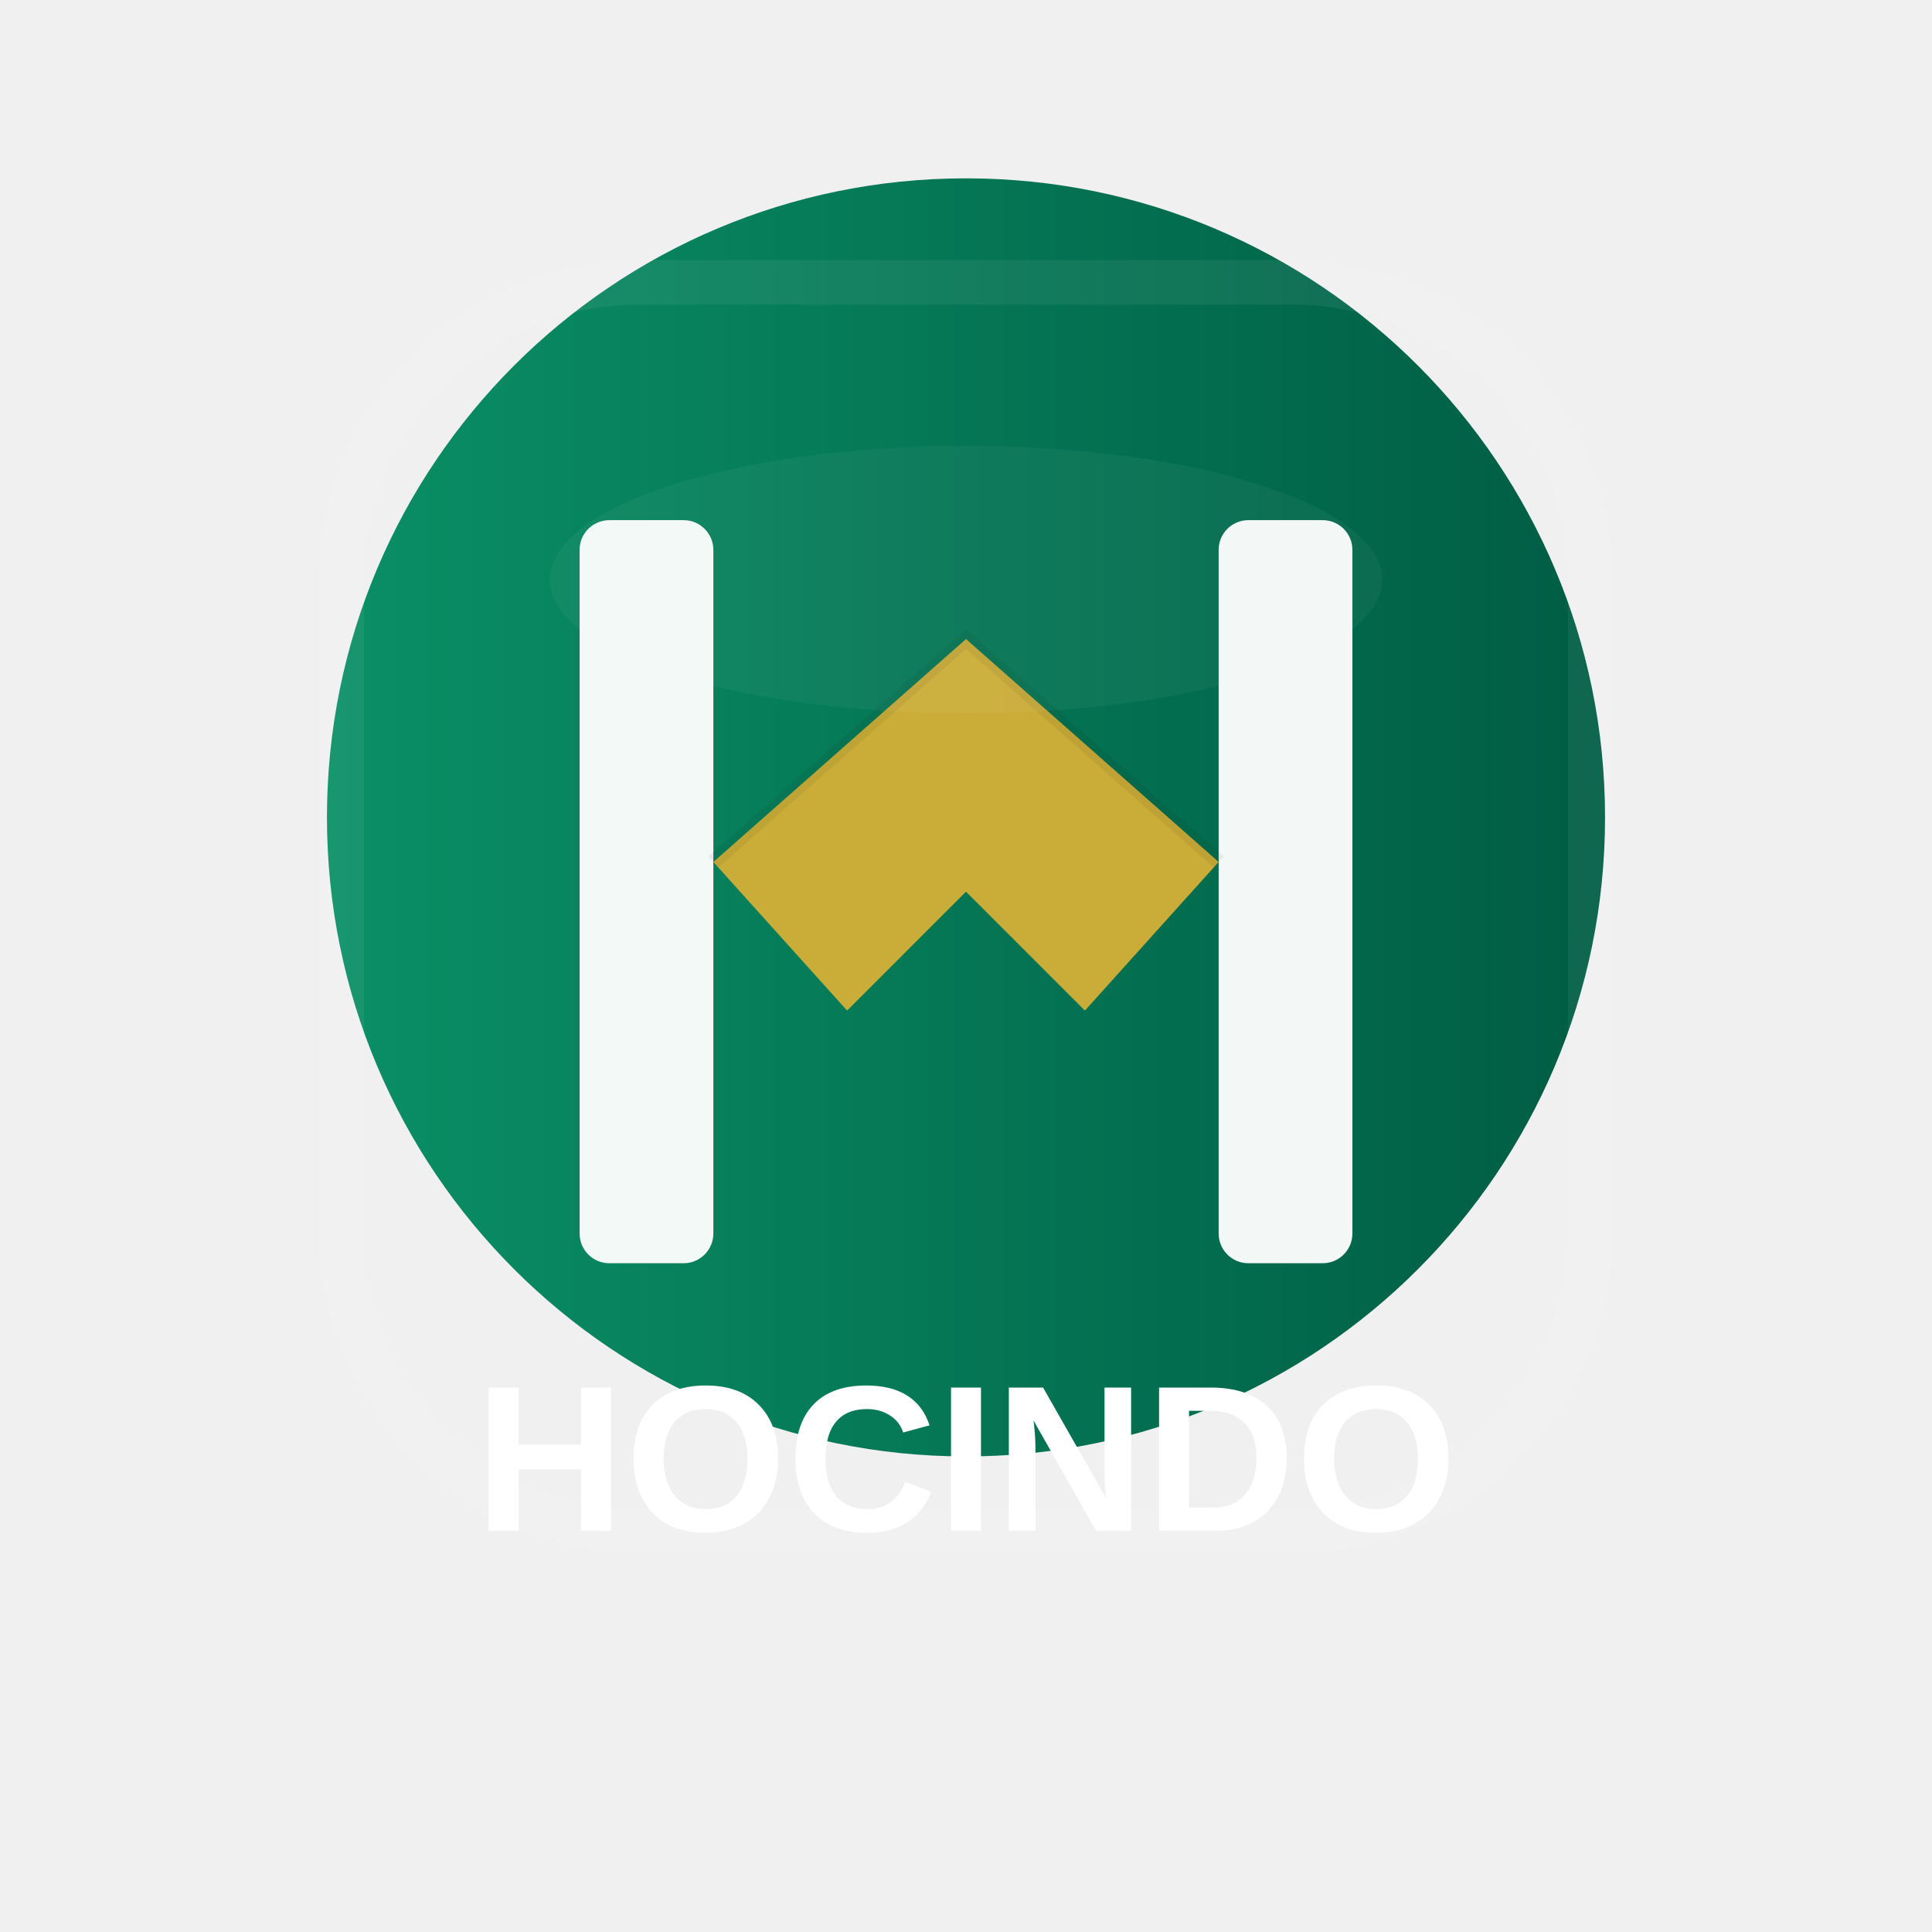
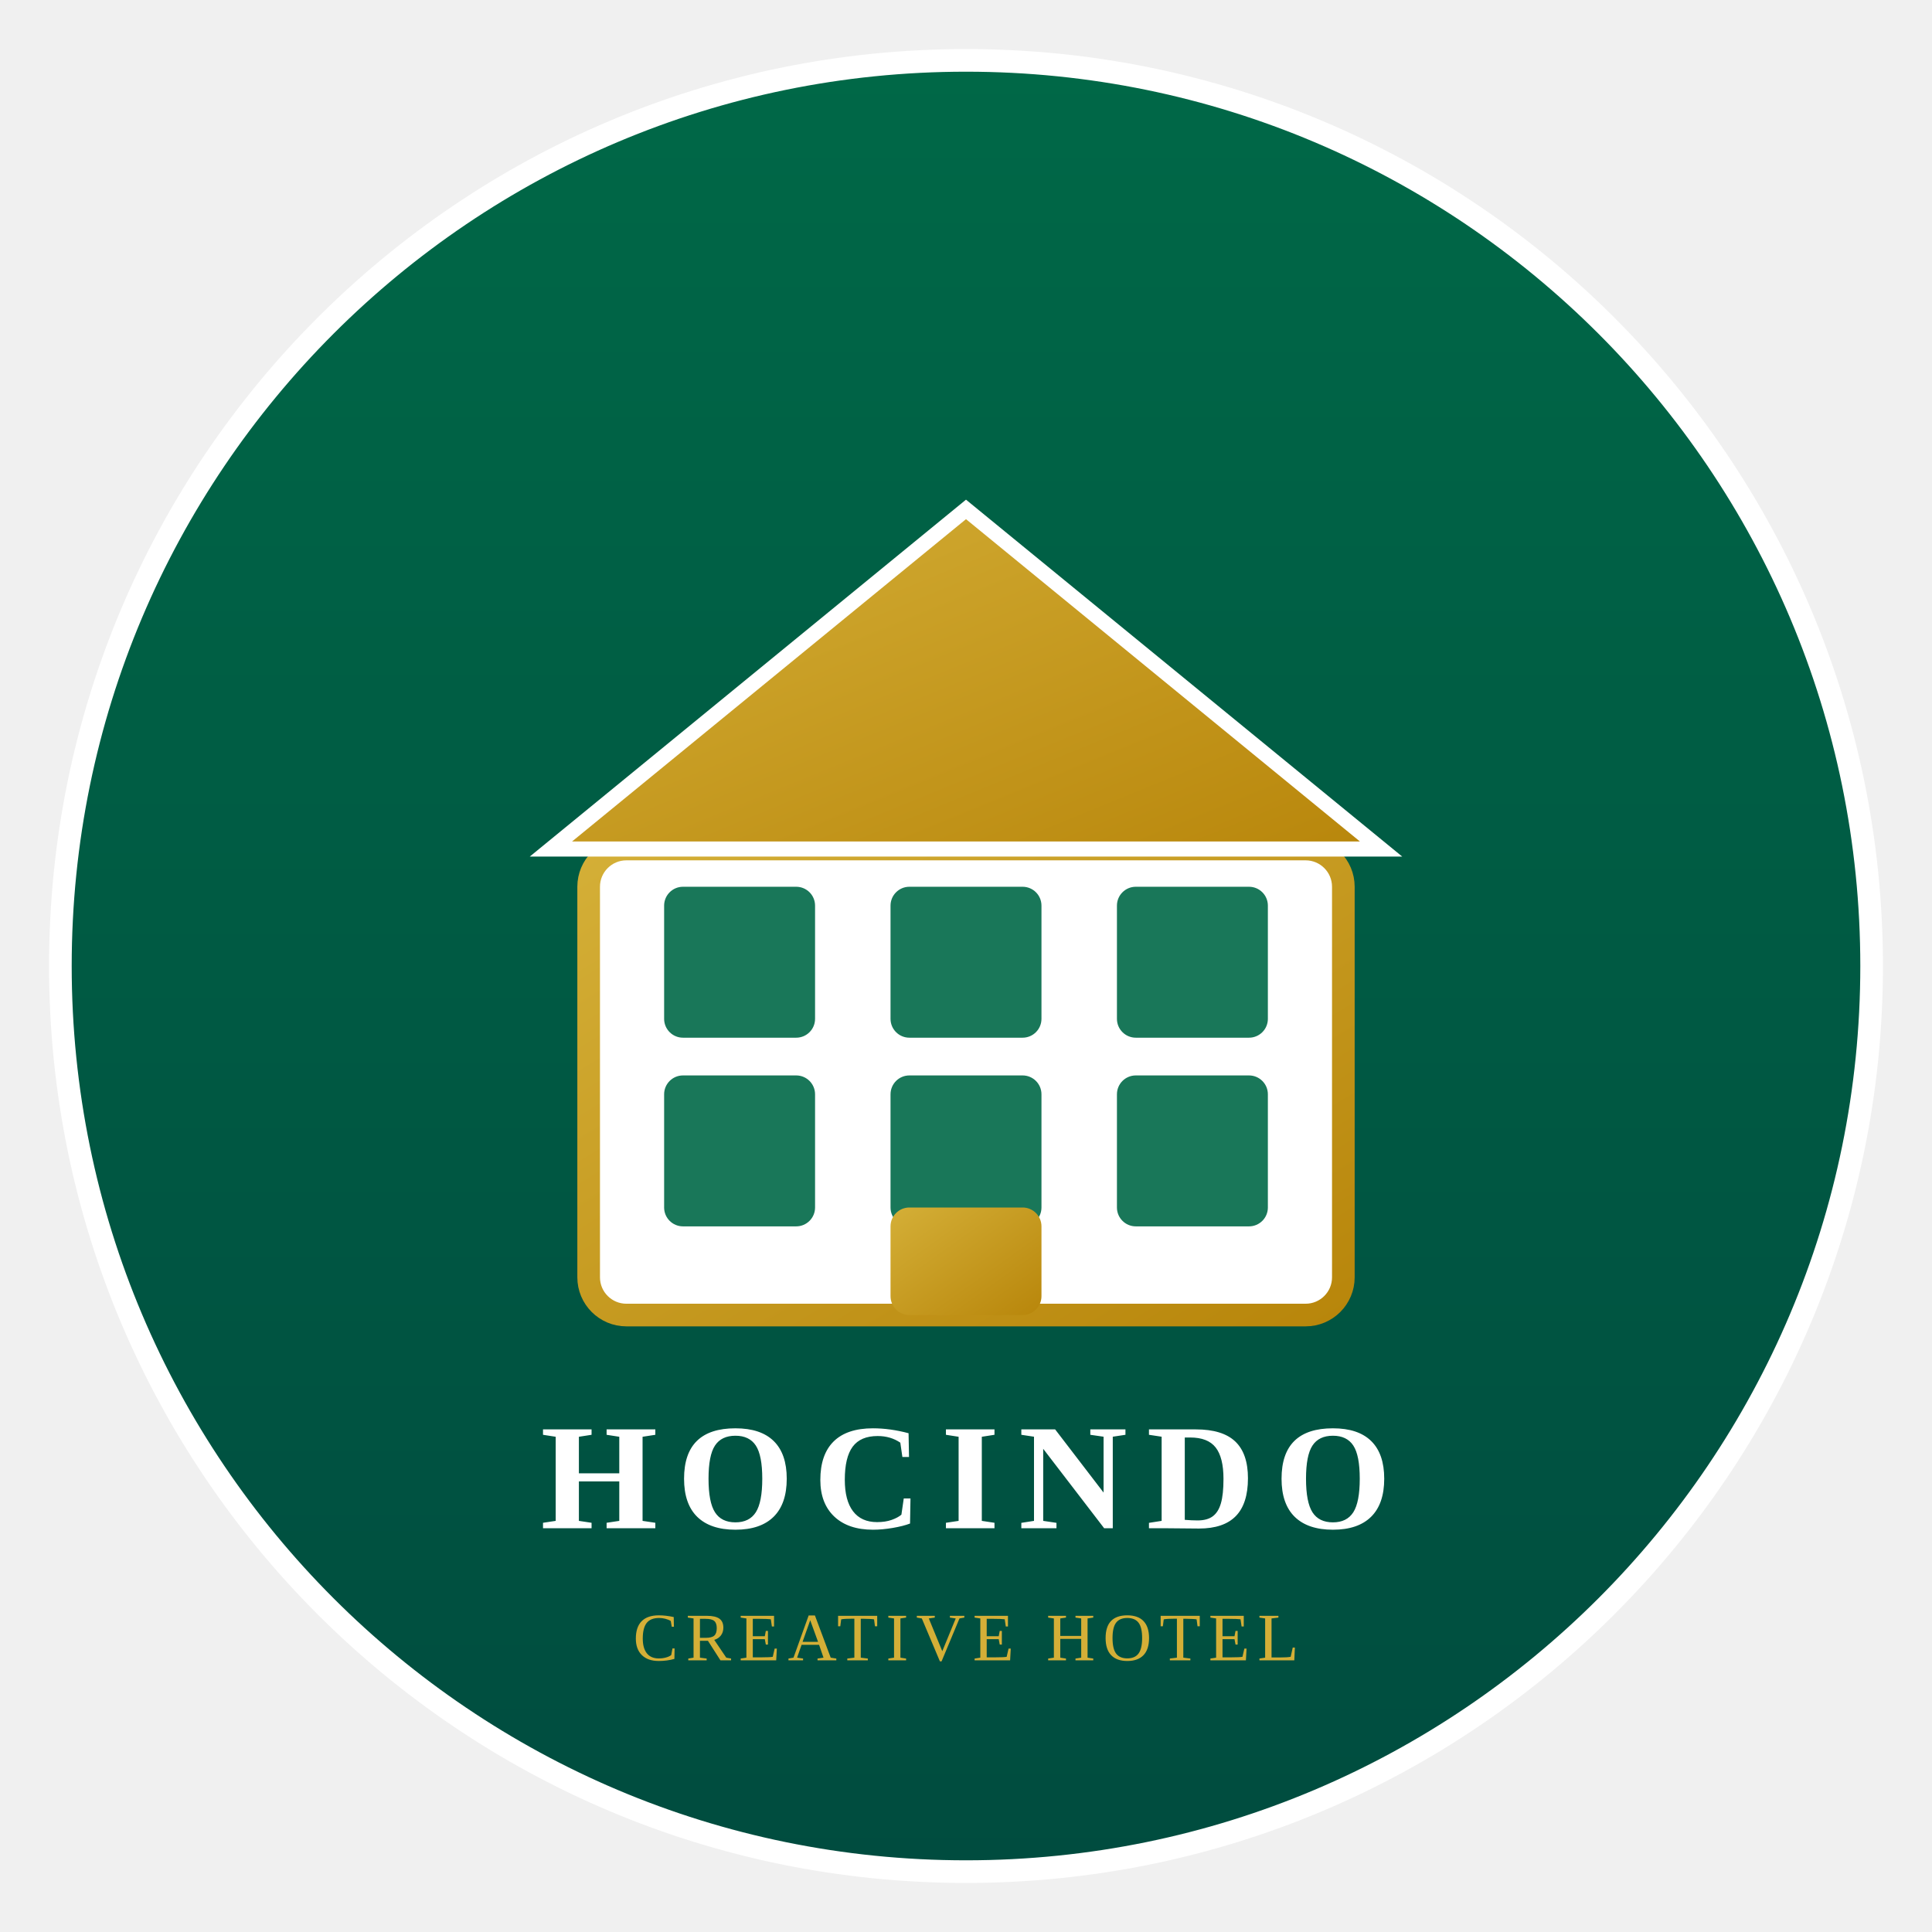
- <svg xmlns="http://www.w3.org/2000/svg" width="260" height="260" viewBox="0 0 260 260" role="img" aria-label="Hocindo logo">
+ <svg xmlns="http://www.w3.org/2000/svg" viewBox="0 0 1024 1024" width="1024" height="1024" role="img" aria-label="Hocindo Hotel Logo Golden Ratio">
  <defs>
-     <linearGradient id="g1" x1="0" x2="1">
-       <stop offset="0" stop-color="#0a8f65" />
-       <stop offset="1" stop-color="#005d44" />
+     <linearGradient id="bg" x1="0" y1="0" x2="0" y2="1">
+       <stop offset="0%" stop-color="#006847" />
+       <stop offset="100%" stop-color="#004c3f" />
    </linearGradient>
-     <filter id="f1" x="-50%" y="-50%" width="200%" height="200%">
-       <feDropShadow dx="0" dy="8" stdDeviation="12" flood-opacity="0.25" flood-color="#000" />
-     </filter>
+     <linearGradient id="gold" x1="0" y1="0" x2="1" y2="1">
+       <stop offset="0%" stop-color="#D4AF37" />
+       <stop offset="100%" stop-color="#b8860b" />
+     </linearGradient>
  </defs>
-   <circle cx="130" cy="110" r="86" fill="url(#g1)" />
-   <g transform="translate(0,18)">
-     <rect x="46" y="20" width="168" height="168" rx="40" ry="40" fill="none" stroke="rgba(255,255,255,0.06)" stroke-width="6" />
-     <rect x="78" y="52" width="18" height="100" rx="4" fill="#ffffff" opacity="0.95" />
-     <rect x="164" y="52" width="18" height="100" rx="4" fill="#ffffff" opacity="0.95" />
-     <path d="M96 98 L130 68 L164 98 L146 118 L130 102 L114 118 Z" fill="#D4AF37" opacity="0.95" />
-     <path d="M96 98 L130 68 L164 98" fill="none" stroke="rgba(0,0,0,0.06)" stroke-width="2" />
-     <ellipse cx="130" cy="60" rx="56" ry="18" fill="rgba(255,255,255,0.04)" />
+   <circle cx="512" cy="512" r="480" fill="url(#bg)" stroke="#fff" stroke-width="12" />
+   <rect x="312" y="450" width="400" height="247" fill="#ffffff" stroke="url(#gold)" stroke-width="12" rx="20" />
+   <g fill="#006847" opacity="0.9">
+     <rect x="352" y="470" width="80" height="80" rx="10" />
+     <rect x="472" y="470" width="80" height="80" rx="10" />
+     <rect x="592" y="470" width="80" height="80" rx="10" />
+     <rect x="352" y="570" width="80" height="80" rx="10" />
+     <rect x="472" y="570" width="80" height="80" rx="10" />
+     <rect x="592" y="570" width="80" height="80" rx="10" />
  </g>
-   <g transform="translate(0,178)">
-     <text x="50%" y="28" text-anchor="middle" font-family="Arial, Helvetica, sans-serif" font-weight="800" font-size="28" fill="#ffffff">HOCINDO</text>
-   </g>
+   <rect x="472" y="640" width="80" height="57" fill="url(#gold)" rx="10" />
+   <polygon points="292,450 512,270 732,450" fill="url(#gold)" stroke="#fff" stroke-width="8" />
+   <text x="512" y="810" text-anchor="middle" font-size="80" font-weight="bold" fill="#ffffff" letter-spacing="10">
+     HOCINDO
+   </text>
+   <text x="512" y="880" text-anchor="middle" font-size="36" font-weight="normal" fill="#D4AF37" letter-spacing="4">
+     CREATIVE HOTEL
+   </text>
</svg>
